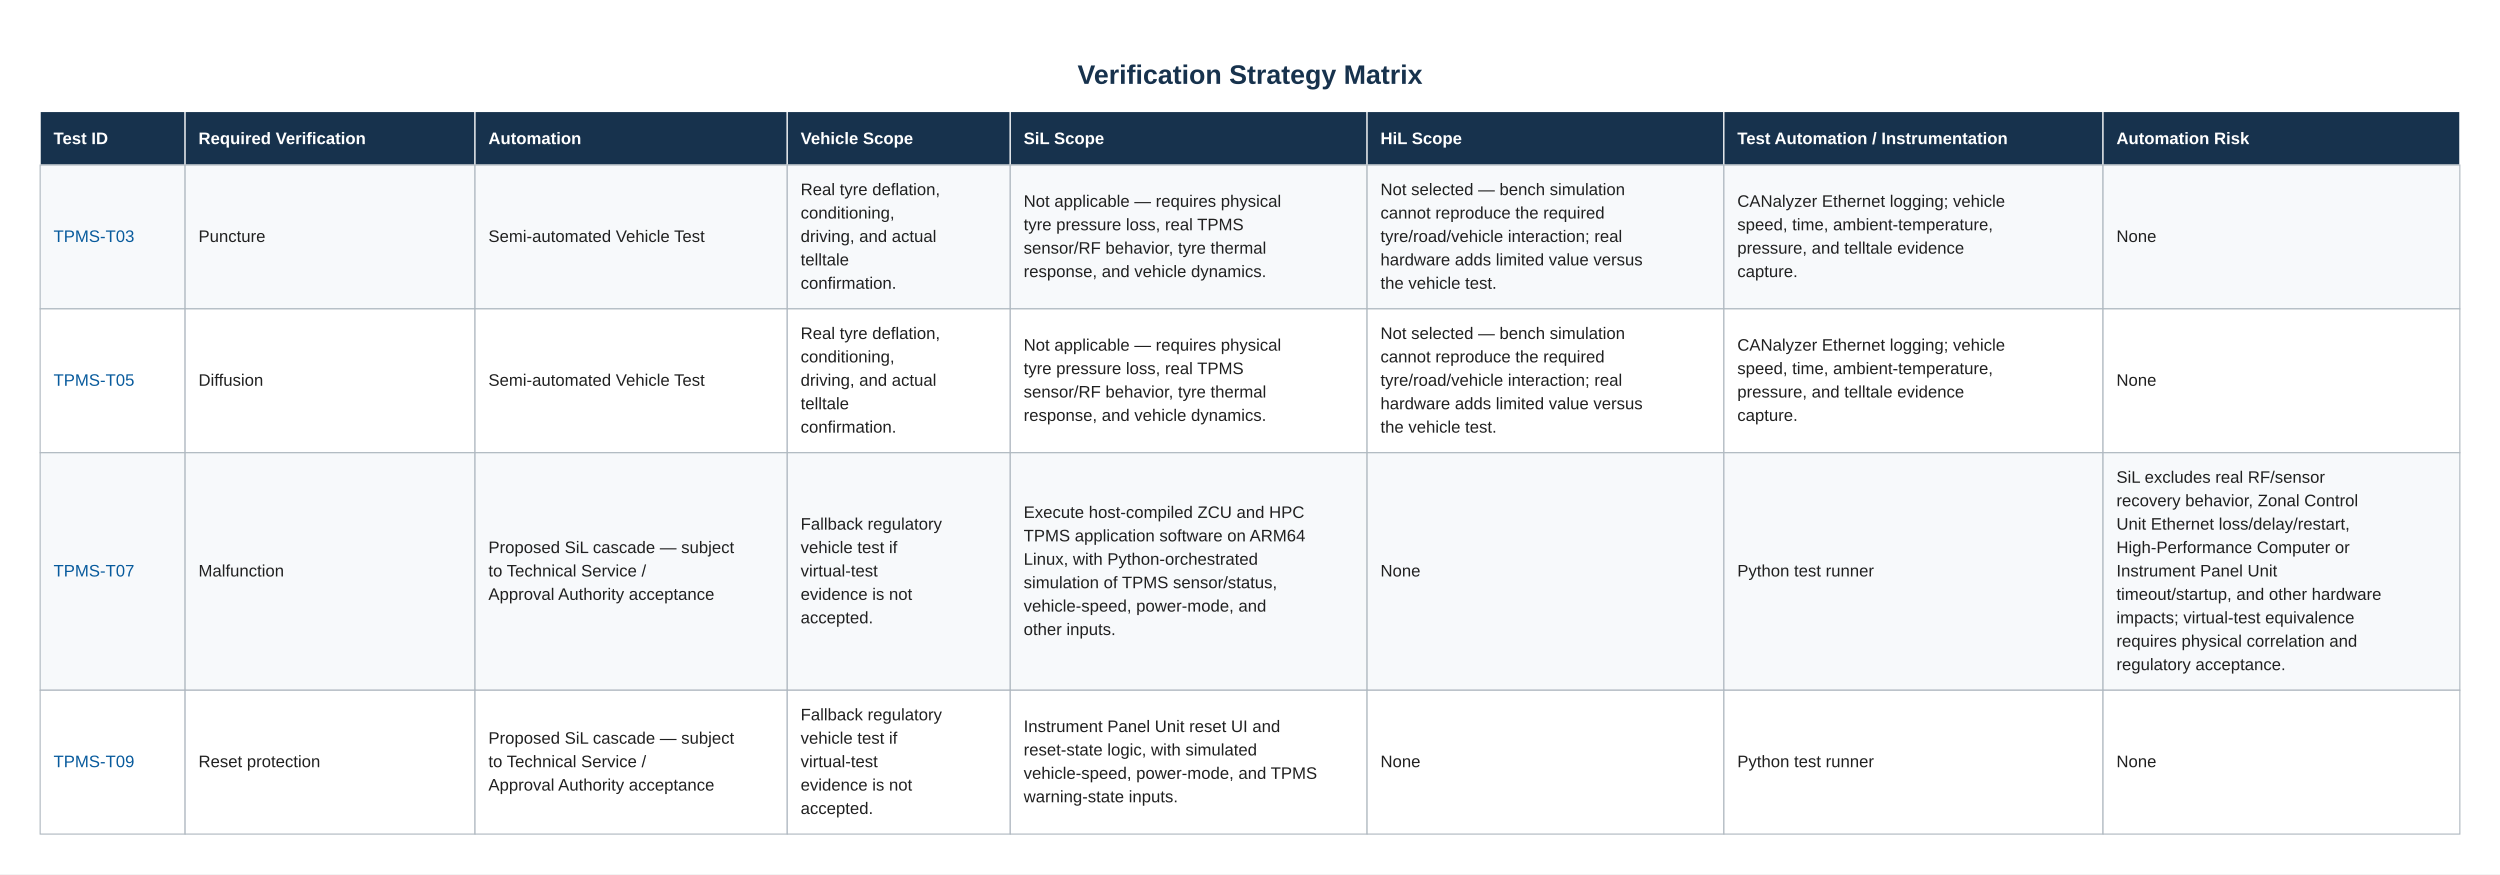
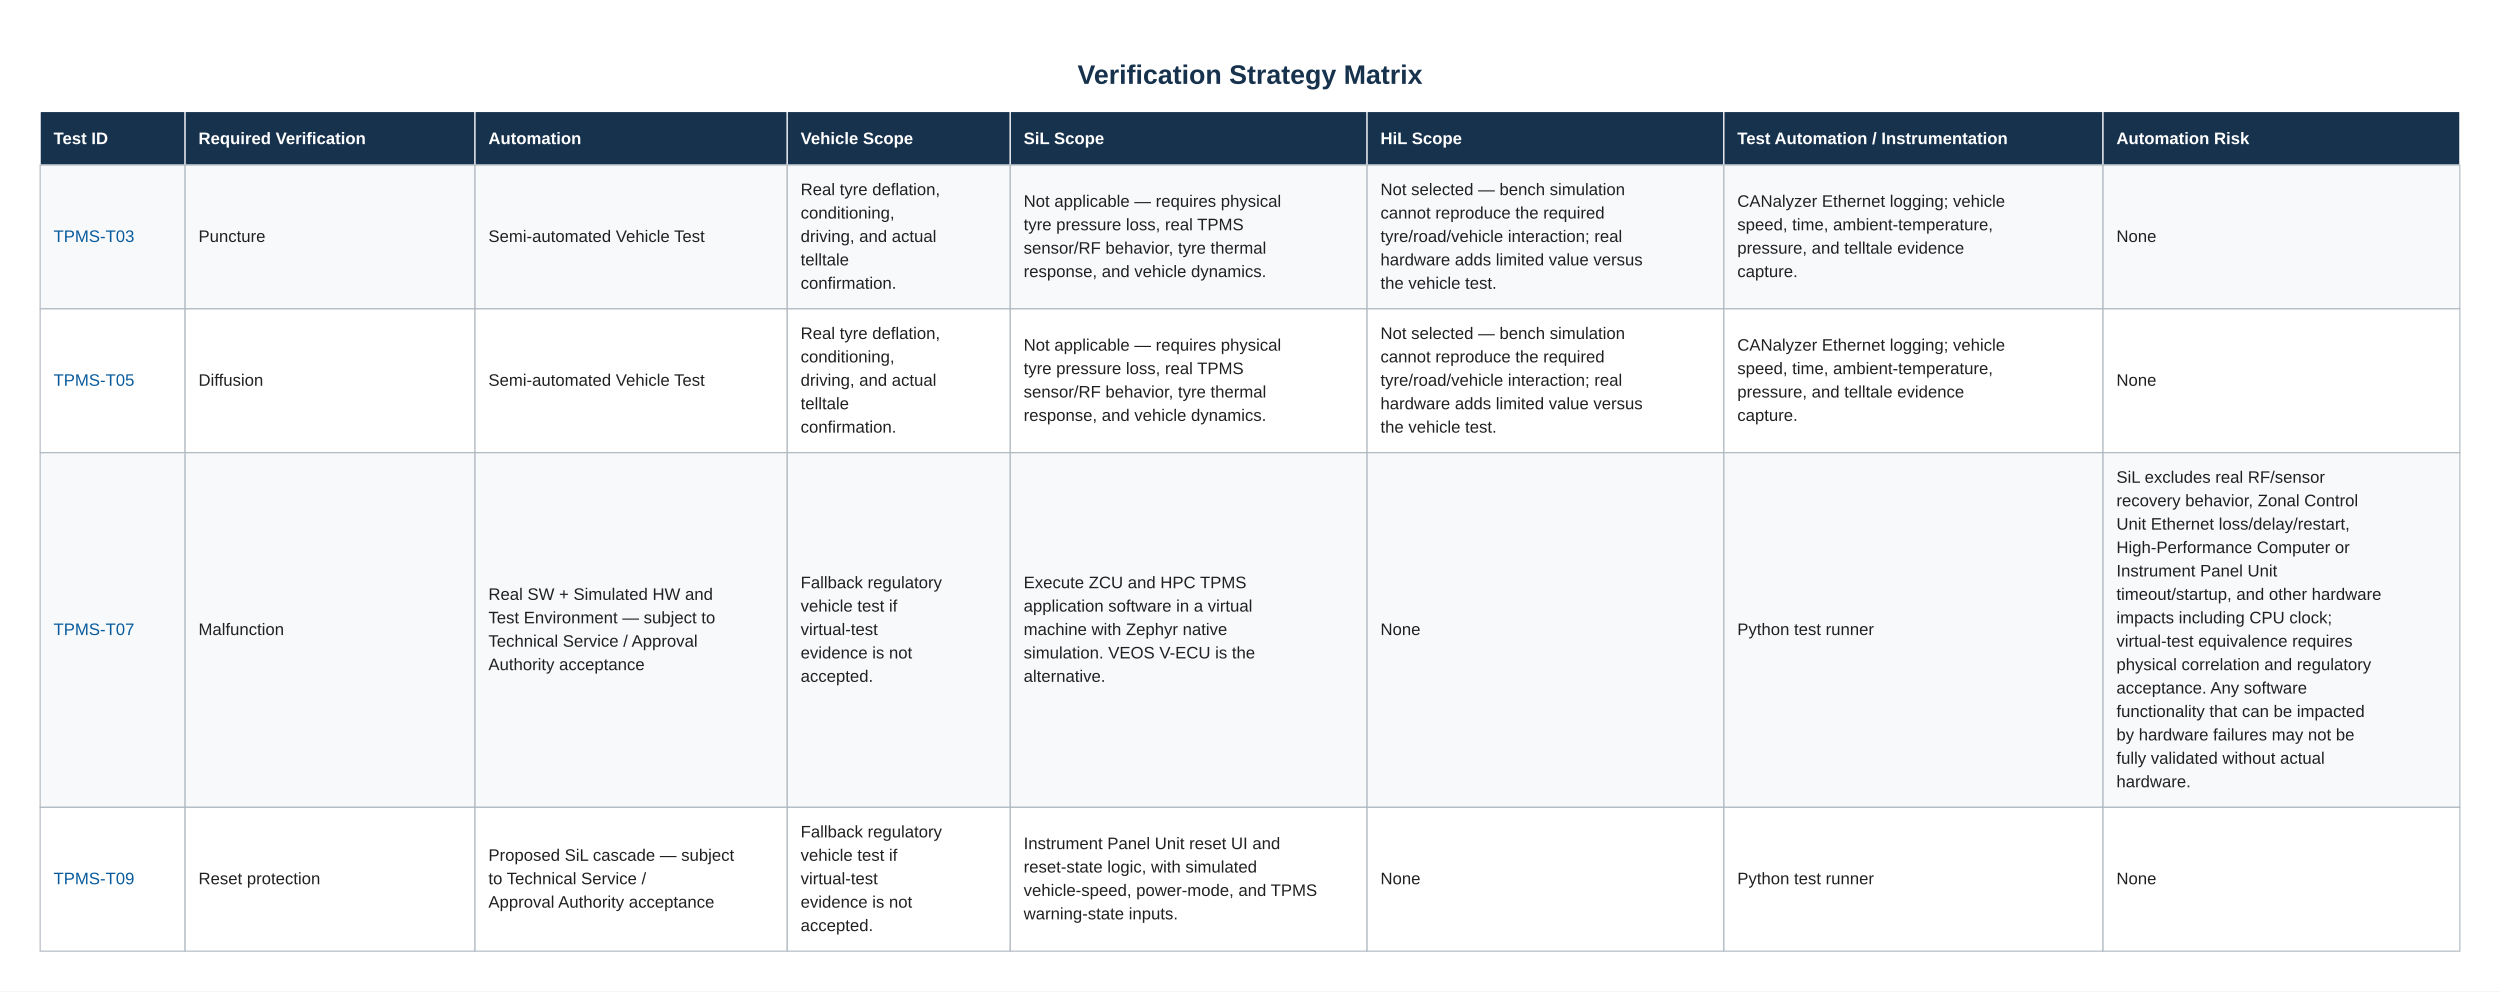
- <svg xmlns="http://www.w3.org/2000/svg" width="2242" height="784" viewBox="0 0 2242 784">
+ <svg xmlns="http://www.w3.org/2000/svg" width="2242" height="889" viewBox="0 0 2242 889">
  <rect width="100%" height="100%" fill="#ffffff" />
  <style>text{font-family:Arial, Helvetica, sans-serif}.title{font-size:24px;font-weight:700;fill:#17324d}.head{font-size:15px;font-weight:700;fill:#ffffff}.cell{font-size:15px;fill:#202020}.test-link,.source-link{fill:#075a9c;text-decoration:underline;cursor:pointer}</style>
  <text class="title" x="1121.0" y="75.2" text-anchor="middle">
    <tspan x="1121.0" dy="0">Verification Strategy Matrix</tspan>
  </text>
  <rect x="36" y="100" width="130" height="48" fill="#17324d" stroke="#ffffff" />
  <text class="head" x="48" y="129.25">Test ID</text>
  <rect x="166" y="100" width="260" height="48" fill="#17324d" stroke="#ffffff" />
  <text class="head" x="178" y="129.25">Required Verification</text>
  <rect x="426" y="100" width="280" height="48" fill="#17324d" stroke="#ffffff" />
  <text class="head" x="438" y="129.25">Automation</text>
  <rect x="706" y="100" width="200" height="48" fill="#17324d" stroke="#ffffff" />
  <text class="head" x="718" y="129.25">Vehicle Scope</text>
  <rect x="906" y="100" width="320" height="48" fill="#17324d" stroke="#ffffff" />
  <text class="head" x="918" y="129.25">SiL Scope</text>
  <rect x="1226" y="100" width="320" height="48" fill="#17324d" stroke="#ffffff" />
  <text class="head" x="1238" y="129.25">HiL Scope</text>
  <rect x="1546" y="100" width="340" height="48" fill="#17324d" stroke="#ffffff" />
  <text class="head" x="1558" y="129.25">Test Automation / Instrumentation</text>
  <rect x="1886" y="100" width="320" height="48" fill="#17324d" stroke="#ffffff" />
  <text class="head" x="1898" y="129.25">Automation Risk</text>
  <rect x="36" y="148" width="130" height="129" fill="#f7f9fb" stroke="#aeb7bf" />
  <a href="r141_tables_viewer.html#2" target="_top">
    <text class="cell test-link" x="48" y="217.0">
      <tspan x="48" dy="0">TPMS-T03</tspan>
    </text>
  </a>
  <rect x="166" y="148" width="260" height="129" fill="#f7f9fb" stroke="#aeb7bf" />
  <text class="cell" x="178" y="217.0">
    <tspan x="178" dy="0">Puncture</tspan>
  </text>
  <rect x="426" y="148" width="280" height="129" fill="#f7f9fb" stroke="#aeb7bf" />
  <text class="cell" x="438" y="217.0">
    <tspan x="438" dy="0">Semi-automated Vehicle Test</tspan>
  </text>
  <rect x="706" y="148" width="200" height="129" fill="#f7f9fb" stroke="#aeb7bf" />
  <text class="cell" x="718" y="175.0">
    <tspan x="718" dy="0">Real tyre deflation,</tspan>
    <tspan x="718" dy="21">conditioning,</tspan>
    <tspan x="718" dy="21">driving, and actual</tspan>
    <tspan x="718" dy="21">telltale</tspan>
    <tspan x="718" dy="21">confirmation.</tspan>
  </text>
  <rect x="906" y="148" width="320" height="129" fill="#f7f9fb" stroke="#aeb7bf" />
  <text class="cell" x="918" y="185.5">
    <tspan x="918" dy="0">Not applicable — requires physical</tspan>
    <tspan x="918" dy="21">tyre pressure loss, real TPMS</tspan>
    <tspan x="918" dy="21">sensor/RF behavior, tyre thermal</tspan>
    <tspan x="918" dy="21">response, and vehicle dynamics.</tspan>
  </text>
  <rect x="1226" y="148" width="320" height="129" fill="#f7f9fb" stroke="#aeb7bf" />
  <text class="cell" x="1238" y="175.0">
    <tspan x="1238" dy="0">Not selected — bench simulation</tspan>
    <tspan x="1238" dy="21">cannot reproduce the required</tspan>
    <tspan x="1238" dy="21">tyre/road/vehicle interaction; real</tspan>
    <tspan x="1238" dy="21">hardware adds limited value versus</tspan>
    <tspan x="1238" dy="21">the vehicle test.</tspan>
  </text>
  <rect x="1546" y="148" width="340" height="129" fill="#f7f9fb" stroke="#aeb7bf" />
  <text class="cell" x="1558" y="185.5">
    <tspan x="1558" dy="0">CANalyzer Ethernet logging; vehicle</tspan>
    <tspan x="1558" dy="21">speed, time, ambient-temperature,</tspan>
    <tspan x="1558" dy="21">pressure, and telltale evidence</tspan>
    <tspan x="1558" dy="21">capture.</tspan>
  </text>
  <rect x="1886" y="148" width="320" height="129" fill="#f7f9fb" stroke="#aeb7bf" />
  <text class="cell" x="1898" y="217.0">
    <tspan x="1898" dy="0">None</tspan>
  </text>
  <rect x="36" y="277" width="130" height="129" fill="#ffffff" stroke="#aeb7bf" />
  <a href="r141_tables_viewer.html#2" target="_top">
    <text class="cell test-link" x="48" y="346.0">
      <tspan x="48" dy="0">TPMS-T05</tspan>
    </text>
  </a>
  <rect x="166" y="277" width="260" height="129" fill="#ffffff" stroke="#aeb7bf" />
  <text class="cell" x="178" y="346.0">
    <tspan x="178" dy="0">Diffusion</tspan>
  </text>
  <rect x="426" y="277" width="280" height="129" fill="#ffffff" stroke="#aeb7bf" />
  <text class="cell" x="438" y="346.0">
    <tspan x="438" dy="0">Semi-automated Vehicle Test</tspan>
  </text>
  <rect x="706" y="277" width="200" height="129" fill="#ffffff" stroke="#aeb7bf" />
  <text class="cell" x="718" y="304.0">
    <tspan x="718" dy="0">Real tyre deflation,</tspan>
    <tspan x="718" dy="21">conditioning,</tspan>
    <tspan x="718" dy="21">driving, and actual</tspan>
    <tspan x="718" dy="21">telltale</tspan>
    <tspan x="718" dy="21">confirmation.</tspan>
  </text>
  <rect x="906" y="277" width="320" height="129" fill="#ffffff" stroke="#aeb7bf" />
  <text class="cell" x="918" y="314.5">
    <tspan x="918" dy="0">Not applicable — requires physical</tspan>
    <tspan x="918" dy="21">tyre pressure loss, real TPMS</tspan>
    <tspan x="918" dy="21">sensor/RF behavior, tyre thermal</tspan>
    <tspan x="918" dy="21">response, and vehicle dynamics.</tspan>
  </text>
  <rect x="1226" y="277" width="320" height="129" fill="#ffffff" stroke="#aeb7bf" />
  <text class="cell" x="1238" y="304.0">
    <tspan x="1238" dy="0">Not selected — bench simulation</tspan>
    <tspan x="1238" dy="21">cannot reproduce the required</tspan>
    <tspan x="1238" dy="21">tyre/road/vehicle interaction; real</tspan>
    <tspan x="1238" dy="21">hardware adds limited value versus</tspan>
    <tspan x="1238" dy="21">the vehicle test.</tspan>
  </text>
  <rect x="1546" y="277" width="340" height="129" fill="#ffffff" stroke="#aeb7bf" />
  <text class="cell" x="1558" y="314.5">
    <tspan x="1558" dy="0">CANalyzer Ethernet logging; vehicle</tspan>
    <tspan x="1558" dy="21">speed, time, ambient-temperature,</tspan>
    <tspan x="1558" dy="21">pressure, and telltale evidence</tspan>
    <tspan x="1558" dy="21">capture.</tspan>
  </text>
  <rect x="1886" y="277" width="320" height="129" fill="#ffffff" stroke="#aeb7bf" />
  <text class="cell" x="1898" y="346.0">
    <tspan x="1898" dy="0">None</tspan>
  </text>
-   <rect x="36" y="406" width="130" height="213" fill="#f7f9fb" stroke="#aeb7bf" />
-   <a href="r141_tables_viewer.html#2" target="_top">
-     <text class="cell test-link" x="48" y="517.0">
+   <rect x="36" y="406" width="130" height="318" fill="#f7f9fb" stroke="#aeb7bf" />
+   <a href="r141_tables_viewer.html#2" target="_top">
+     <text class="cell test-link" x="48" y="569.5">
      <tspan x="48" dy="0">TPMS-T07</tspan>
    </text>
  </a>
-   <rect x="166" y="406" width="260" height="213" fill="#f7f9fb" stroke="#aeb7bf" />
-   <text class="cell" x="178" y="517.0">
+   <rect x="166" y="406" width="260" height="318" fill="#f7f9fb" stroke="#aeb7bf" />
+   <text class="cell" x="178" y="569.5">
    <tspan x="178" dy="0">Malfunction</tspan>
  </text>
-   <rect x="426" y="406" width="280" height="213" fill="#f7f9fb" stroke="#aeb7bf" />
-   <text class="cell" x="438" y="496.0">
-     <tspan x="438" dy="0">Proposed SiL cascade — subject</tspan>
-     <tspan x="438" dy="21">to Technical Service /</tspan>
-     <tspan x="438" dy="21">Approval Authority acceptance</tspan>
-   </text>
-   <rect x="706" y="406" width="200" height="213" fill="#f7f9fb" stroke="#aeb7bf" />
-   <text class="cell" x="718" y="475.0">
+   <rect x="426" y="406" width="280" height="318" fill="#f7f9fb" stroke="#aeb7bf" />
+   <text class="cell" x="438" y="538.0">
+     <tspan x="438" dy="0">Real SW + Simulated HW and</tspan>
+     <tspan x="438" dy="21">Test Environment — subject to</tspan>
+     <tspan x="438" dy="21">Technical Service / Approval</tspan>
+     <tspan x="438" dy="21">Authority acceptance</tspan>
+   </text>
+   <rect x="706" y="406" width="200" height="318" fill="#f7f9fb" stroke="#aeb7bf" />
+   <text class="cell" x="718" y="527.5">
    <tspan x="718" dy="0">Fallback regulatory</tspan>
    <tspan x="718" dy="21">vehicle test if</tspan>
    <tspan x="718" dy="21">virtual-test</tspan>
    <tspan x="718" dy="21">evidence is not</tspan>
    <tspan x="718" dy="21">accepted.</tspan>
  </text>
-   <rect x="906" y="406" width="320" height="213" fill="#f7f9fb" stroke="#aeb7bf" />
-   <text class="cell" x="918" y="464.5">
-     <tspan x="918" dy="0">Execute host-compiled ZCU and HPC</tspan>
-     <tspan x="918" dy="21">TPMS application software on ARM64</tspan>
-     <tspan x="918" dy="21">Linux, with Python-orchestrated</tspan>
-     <tspan x="918" dy="21">simulation of TPMS sensor/status,</tspan>
-     <tspan x="918" dy="21">vehicle-speed, power-mode, and</tspan>
-     <tspan x="918" dy="21">other inputs.</tspan>
-   </text>
-   <rect x="1226" y="406" width="320" height="213" fill="#f7f9fb" stroke="#aeb7bf" />
-   <text class="cell" x="1238" y="517.0">
+   <rect x="906" y="406" width="320" height="318" fill="#f7f9fb" stroke="#aeb7bf" />
+   <text class="cell" x="918" y="527.5">
+     <tspan x="918" dy="0">Execute ZCU and HPC TPMS</tspan>
+     <tspan x="918" dy="21">application software in a virtual</tspan>
+     <tspan x="918" dy="21">machine with Zephyr native</tspan>
+     <tspan x="918" dy="21">simulation. VEOS V-ECU is the</tspan>
+     <tspan x="918" dy="21">alternative.</tspan>
+   </text>
+   <rect x="1226" y="406" width="320" height="318" fill="#f7f9fb" stroke="#aeb7bf" />
+   <text class="cell" x="1238" y="569.5">
    <tspan x="1238" dy="0">None</tspan>
  </text>
-   <rect x="1546" y="406" width="340" height="213" fill="#f7f9fb" stroke="#aeb7bf" />
-   <text class="cell" x="1558" y="517.0">
+   <rect x="1546" y="406" width="340" height="318" fill="#f7f9fb" stroke="#aeb7bf" />
+   <text class="cell" x="1558" y="569.5">
    <tspan x="1558" dy="0">Python test runner</tspan>
  </text>
-   <rect x="1886" y="406" width="320" height="213" fill="#f7f9fb" stroke="#aeb7bf" />
+   <rect x="1886" y="406" width="320" height="318" fill="#f7f9fb" stroke="#aeb7bf" />
  <text class="cell" x="1898" y="433.0">
    <tspan x="1898" dy="0">SiL excludes real RF/sensor</tspan>
    <tspan x="1898" dy="21">recovery behavior, Zonal Control</tspan>
    <tspan x="1898" dy="21">Unit Ethernet loss/delay/restart,</tspan>
    <tspan x="1898" dy="21">High-Performance Computer or</tspan>
    <tspan x="1898" dy="21">Instrument Panel Unit</tspan>
    <tspan x="1898" dy="21">timeout/startup, and other hardware</tspan>
-     <tspan x="1898" dy="21">impacts; virtual-test equivalence</tspan>
-     <tspan x="1898" dy="21">requires physical correlation and</tspan>
-     <tspan x="1898" dy="21">regulatory acceptance.</tspan>
-   </text>
-   <rect x="36" y="619" width="130" height="129" fill="#ffffff" stroke="#aeb7bf" />
-   <a href="r141_tables_viewer.html#2" target="_top">
-     <text class="cell test-link" x="48" y="688.0">
+     <tspan x="1898" dy="21">impacts including CPU clock;</tspan>
+     <tspan x="1898" dy="21">virtual-test equivalence requires</tspan>
+     <tspan x="1898" dy="21">physical correlation and regulatory</tspan>
+     <tspan x="1898" dy="21">acceptance. Any software</tspan>
+     <tspan x="1898" dy="21">functionality that can be impacted</tspan>
+     <tspan x="1898" dy="21">by hardware failures may not be</tspan>
+     <tspan x="1898" dy="21">fully validated without actual</tspan>
+     <tspan x="1898" dy="21">hardware.</tspan>
+   </text>
+   <rect x="36" y="724" width="130" height="129" fill="#ffffff" stroke="#aeb7bf" />
+   <a href="r141_tables_viewer.html#2" target="_top">
+     <text class="cell test-link" x="48" y="793.0">
      <tspan x="48" dy="0">TPMS-T09</tspan>
    </text>
  </a>
-   <rect x="166" y="619" width="260" height="129" fill="#ffffff" stroke="#aeb7bf" />
-   <text class="cell" x="178" y="688.0">
+   <rect x="166" y="724" width="260" height="129" fill="#ffffff" stroke="#aeb7bf" />
+   <text class="cell" x="178" y="793.0">
    <tspan x="178" dy="0">Reset protection</tspan>
  </text>
-   <rect x="426" y="619" width="280" height="129" fill="#ffffff" stroke="#aeb7bf" />
-   <text class="cell" x="438" y="667.0">
+   <rect x="426" y="724" width="280" height="129" fill="#ffffff" stroke="#aeb7bf" />
+   <text class="cell" x="438" y="772.0">
    <tspan x="438" dy="0">Proposed SiL cascade — subject</tspan>
    <tspan x="438" dy="21">to Technical Service /</tspan>
    <tspan x="438" dy="21">Approval Authority acceptance</tspan>
  </text>
-   <rect x="706" y="619" width="200" height="129" fill="#ffffff" stroke="#aeb7bf" />
-   <text class="cell" x="718" y="646.0">
+   <rect x="706" y="724" width="200" height="129" fill="#ffffff" stroke="#aeb7bf" />
+   <text class="cell" x="718" y="751.0">
    <tspan x="718" dy="0">Fallback regulatory</tspan>
    <tspan x="718" dy="21">vehicle test if</tspan>
    <tspan x="718" dy="21">virtual-test</tspan>
    <tspan x="718" dy="21">evidence is not</tspan>
    <tspan x="718" dy="21">accepted.</tspan>
  </text>
-   <rect x="906" y="619" width="320" height="129" fill="#ffffff" stroke="#aeb7bf" />
-   <text class="cell" x="918" y="656.5">
+   <rect x="906" y="724" width="320" height="129" fill="#ffffff" stroke="#aeb7bf" />
+   <text class="cell" x="918" y="761.5">
    <tspan x="918" dy="0">Instrument Panel Unit reset UI and</tspan>
    <tspan x="918" dy="21">reset-state logic, with simulated</tspan>
    <tspan x="918" dy="21">vehicle-speed, power-mode, and TPMS</tspan>
    <tspan x="918" dy="21">warning-state inputs.</tspan>
  </text>
-   <rect x="1226" y="619" width="320" height="129" fill="#ffffff" stroke="#aeb7bf" />
-   <text class="cell" x="1238" y="688.0">
+   <rect x="1226" y="724" width="320" height="129" fill="#ffffff" stroke="#aeb7bf" />
+   <text class="cell" x="1238" y="793.0">
    <tspan x="1238" dy="0">None</tspan>
  </text>
-   <rect x="1546" y="619" width="340" height="129" fill="#ffffff" stroke="#aeb7bf" />
-   <text class="cell" x="1558" y="688.0">
+   <rect x="1546" y="724" width="340" height="129" fill="#ffffff" stroke="#aeb7bf" />
+   <text class="cell" x="1558" y="793.0">
    <tspan x="1558" dy="0">Python test runner</tspan>
  </text>
-   <rect x="1886" y="619" width="320" height="129" fill="#ffffff" stroke="#aeb7bf" />
-   <text class="cell" x="1898" y="688.0">
+   <rect x="1886" y="724" width="320" height="129" fill="#ffffff" stroke="#aeb7bf" />
+   <text class="cell" x="1898" y="793.0">
    <tspan x="1898" dy="0">None</tspan>
  </text>
</svg>
